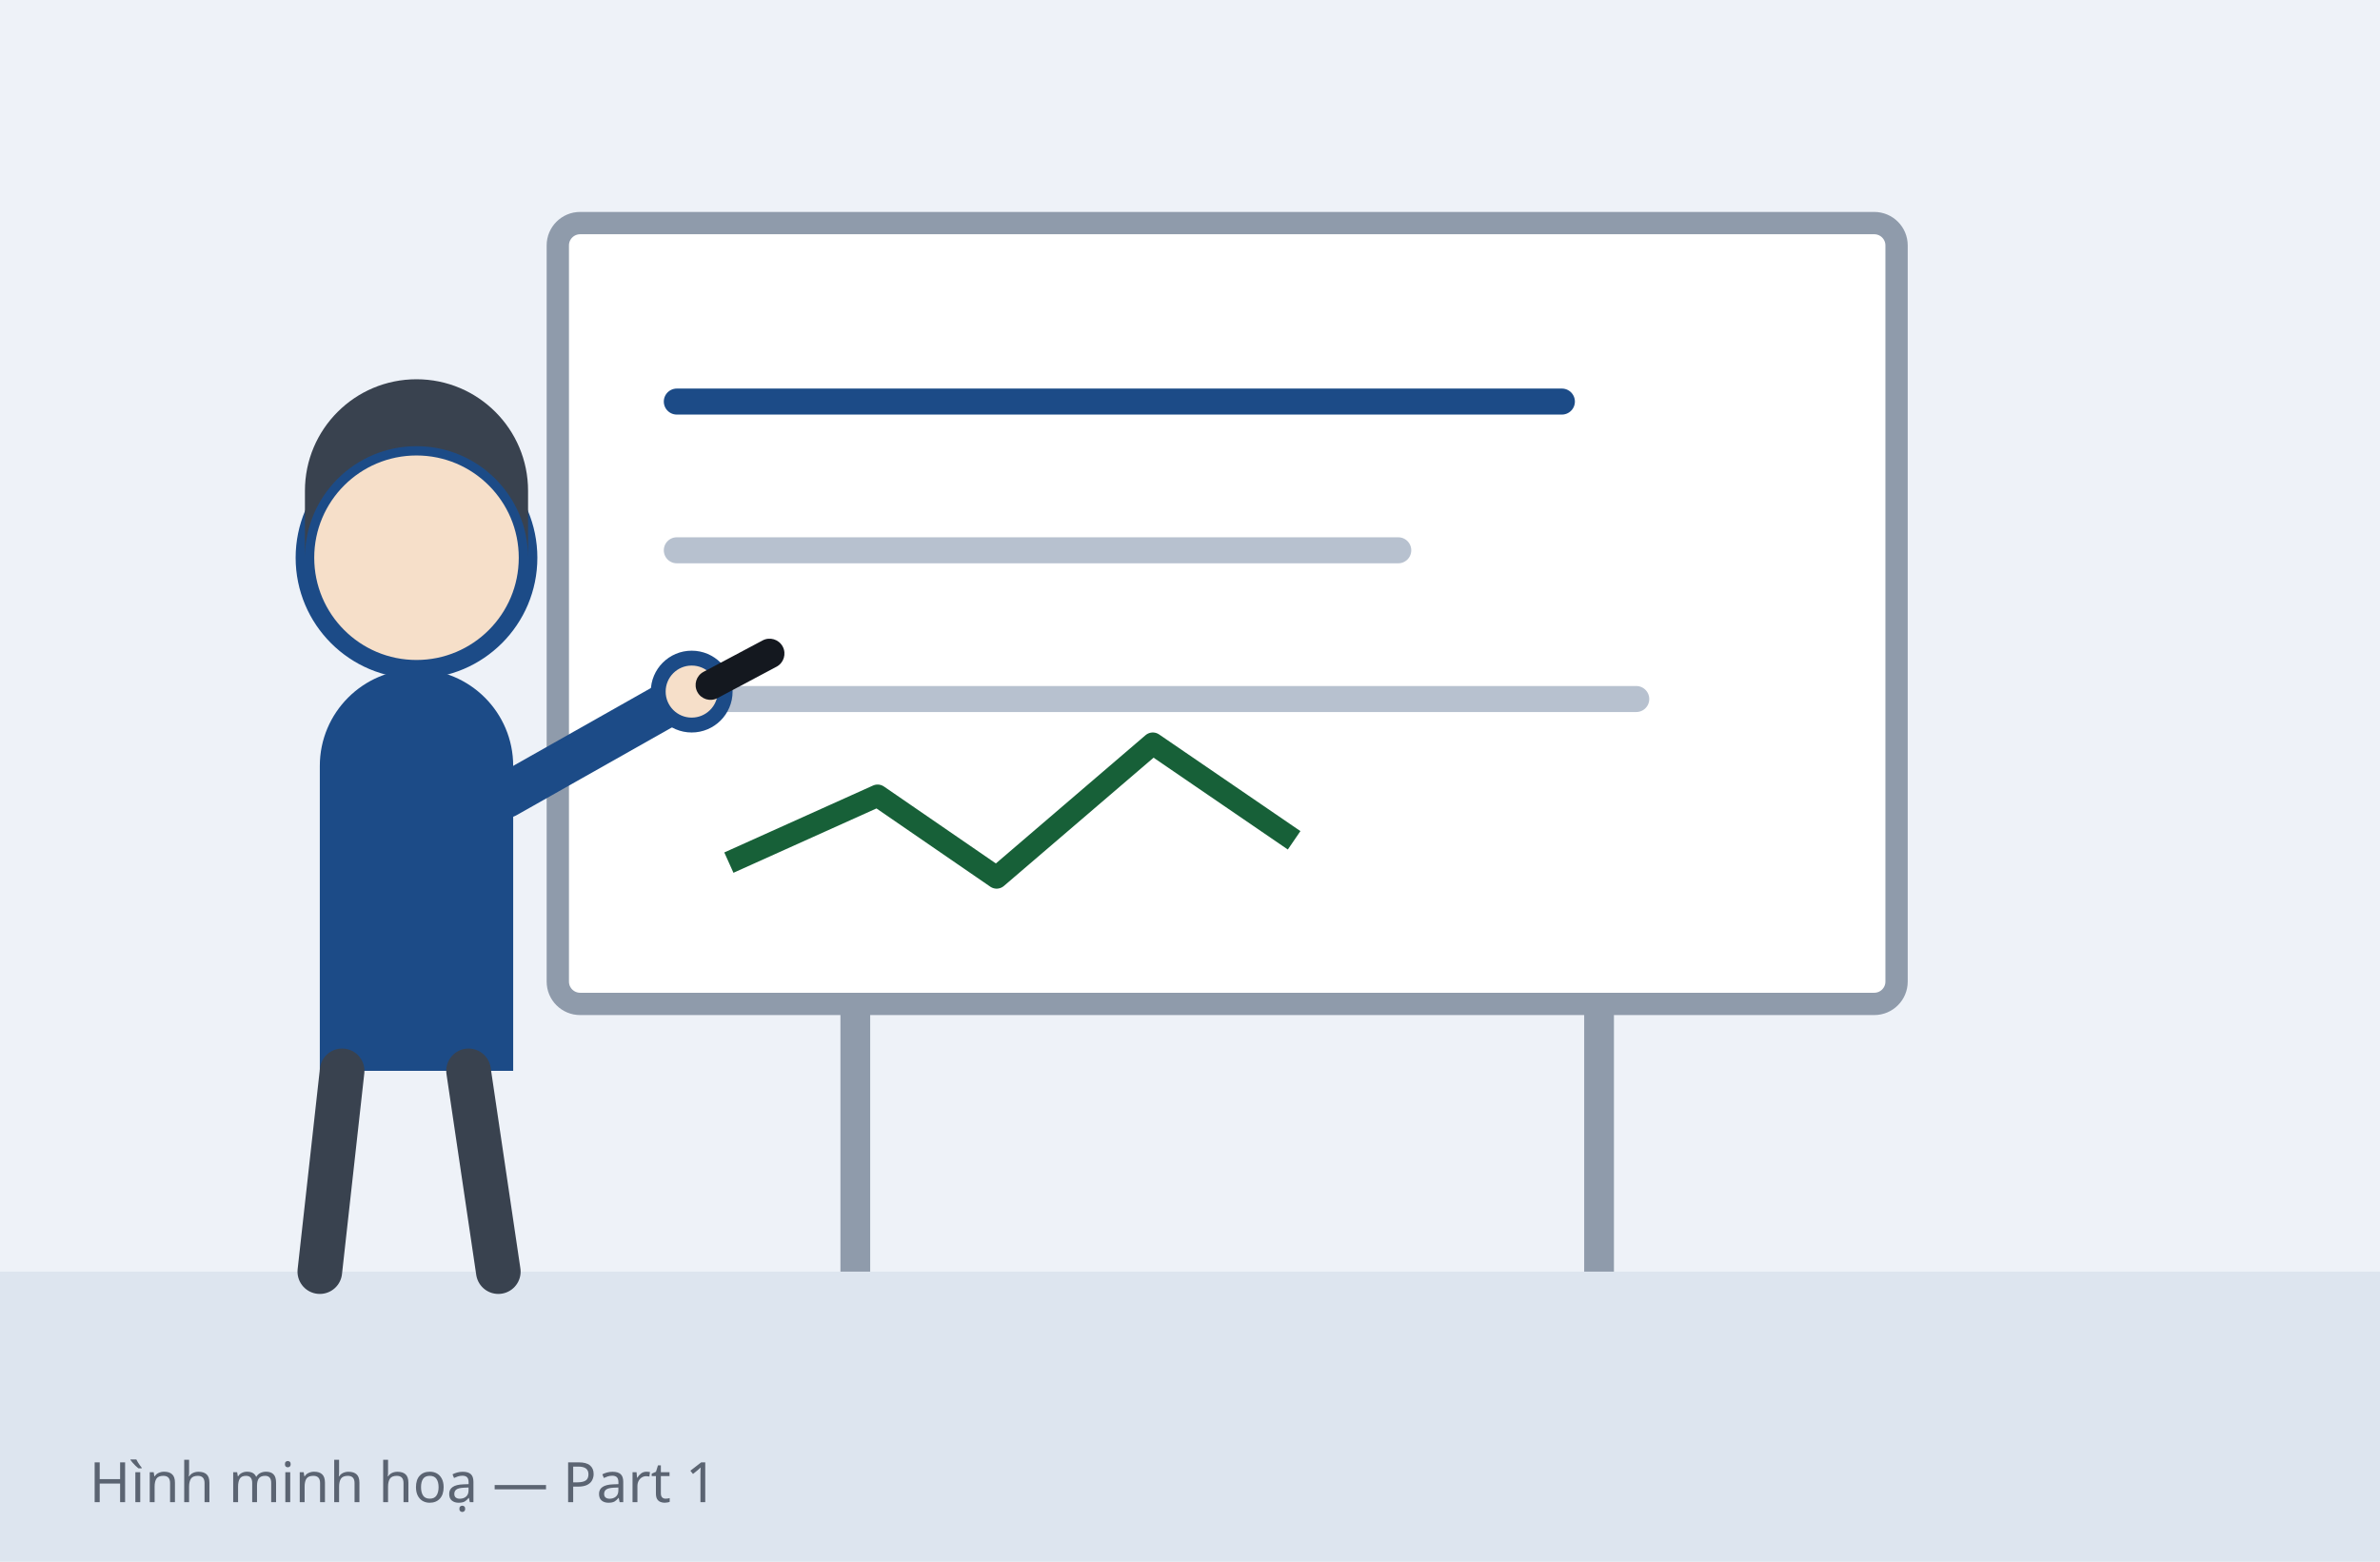
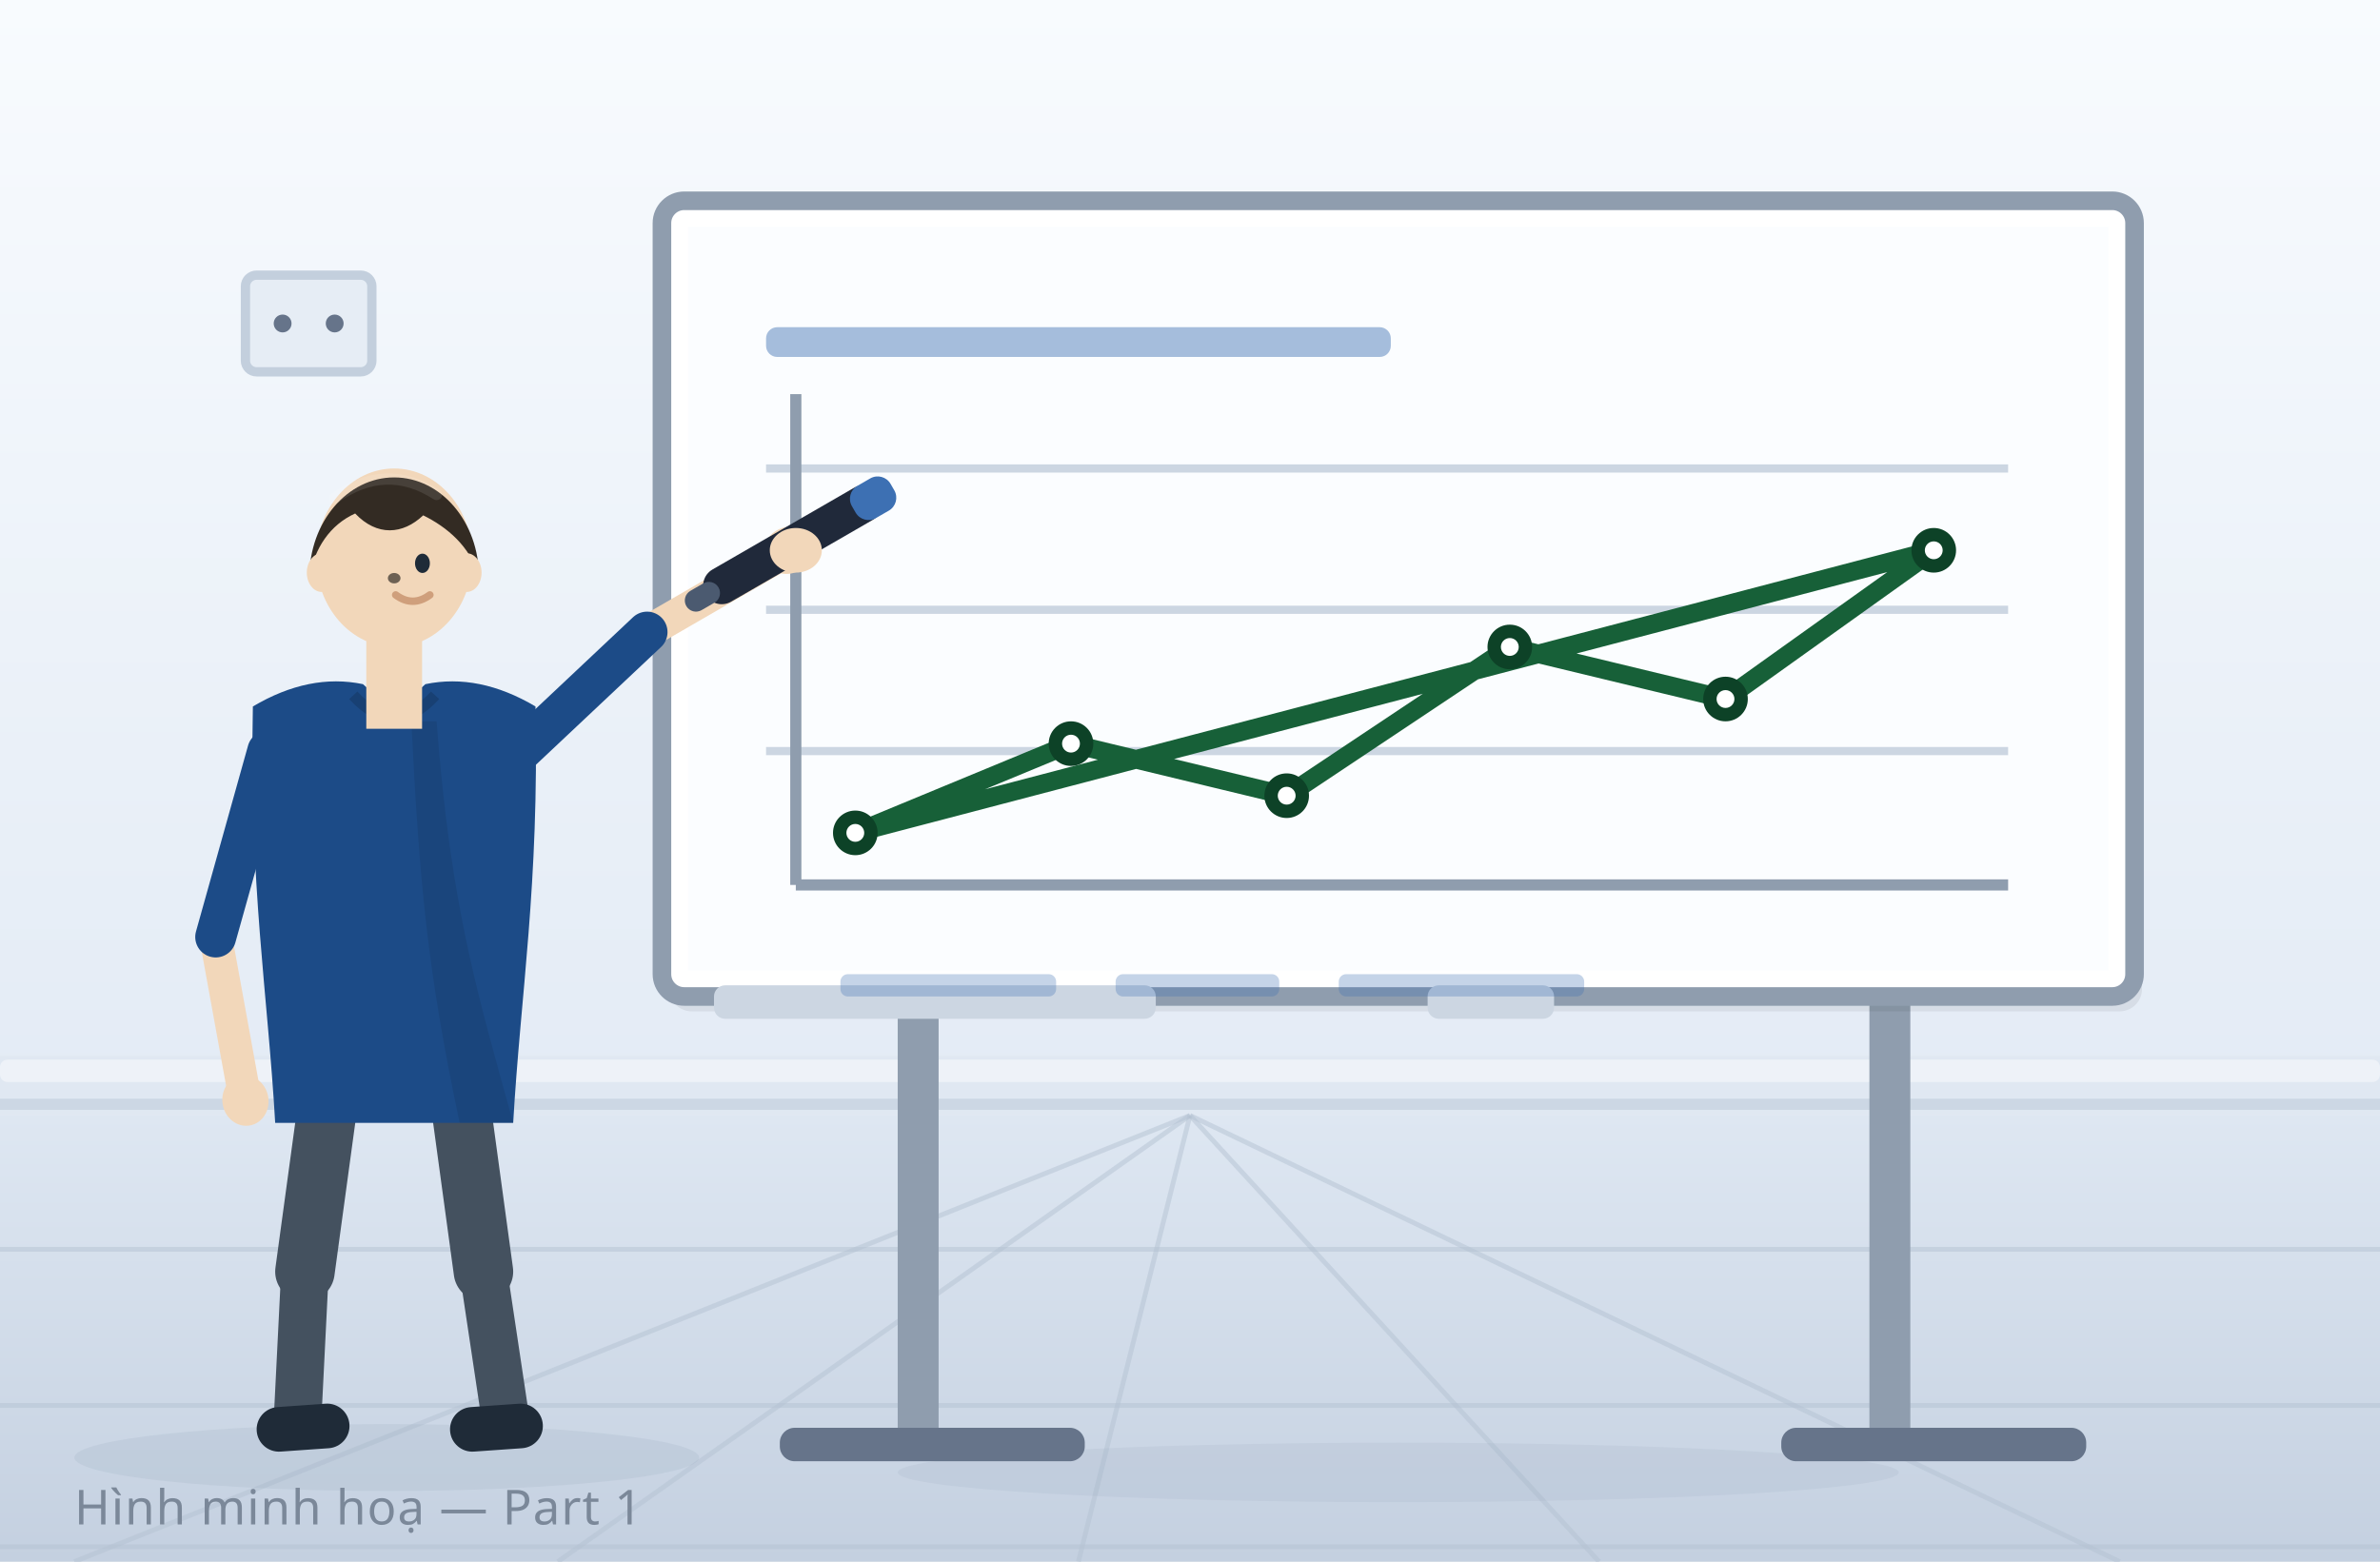
- <svg xmlns="http://www.w3.org/2000/svg" viewBox="0 0 640 420" role="img" aria-label="Minh hoạ: người đàn ông đang viết bảng trong phòng họp">
-   <rect width="640" height="420" fill="#eef2f8" />
-   <rect x="0" y="342" width="640" height="78" fill="#dde5ef" />
-   <rect x="150" y="60" width="360" height="210" rx="6" fill="#ffffff" stroke="#8f9bab" stroke-width="6" />
-   <line x1="182" y1="108" x2="420" y2="108" stroke="#1c4b87" stroke-width="7" stroke-linecap="round" />
-   <line x1="182" y1="148" x2="376" y2="148" stroke="#b7c1cf" stroke-width="7" stroke-linecap="round" />
-   <line x1="182" y1="188" x2="440" y2="188" stroke="#b7c1cf" stroke-width="7" stroke-linecap="round" />
-   <polyline points="196,232 236,214 268,236 310,200 348,226" fill="none" stroke="#176038" stroke-width="6" stroke-linejoin="round" />
-   <line x1="230" y1="270" x2="230" y2="342" stroke="#8f9bab" stroke-width="8" />
-   <line x1="430" y1="270" x2="430" y2="342" stroke="#8f9bab" stroke-width="8" />
-   <circle cx="112" cy="150" r="30" fill="#f6dfc9" stroke="#1c4b87" stroke-width="5" />
-   <path d="M82 150a30 30 0 0 1 60 0v-18a30 30 0 0 0-60 0z" fill="#39424f" />
-   <path d="M86 288v-82a26 26 0 0 1 52 0v82z" fill="#1c4b87" />
-   <path d="M136 214l46-26" stroke="#1c4b87" stroke-width="12" stroke-linecap="round" />
-   <circle cx="186" cy="186" r="9" fill="#f6dfc9" stroke="#1c4b87" stroke-width="4" />
-   <rect x="186" y="176" width="26" height="8" rx="4" fill="#14181f" transform="rotate(-28 199 180)" />
-   <path d="M92 288l-6 54" stroke="#39424f" stroke-width="12" stroke-linecap="round" />
-   <path d="M126 288l8 54" stroke="#39424f" stroke-width="12" stroke-linecap="round" />
-   <text x="24" y="404" font-family="Segoe UI, sans-serif" font-size="15" fill="#5b6472">Hình minh hoạ — Part 1</text>
+ <svg xmlns="http://www.w3.org/2000/svg" viewBox="0 0 640 420" role="img" aria-label="Người đàn ông đứng bên trái tấm bảng trắng, tay phải giơ bút viết lên bảng nơi đã có biểu đồ đường">
+   <defs>
+     <linearGradient id="gWall" x1="0" y1="0" x2="0" y2="1">
+       <stop offset="0" stop-color="#f8fbfe" />
+       <stop offset="1" stop-color="#e3ebf5" />
+     </linearGradient>
+     <linearGradient id="gFloor" x1="0" y1="0" x2="0" y2="1">
+       <stop offset="0" stop-color="#dee7f2" />
+       <stop offset="1" stop-color="#c4d0e0" />
+     </linearGradient>
+     <linearGradient id="gWood" x1="0" y1="0" x2="0" y2="1">
+       <stop offset="0" stop-color="#c99b60" />
+       <stop offset="1" stop-color="#a97c47" />
+     </linearGradient>
+     <linearGradient id="gGlass" x1="0" y1="0" x2="1" y2="1">
+       <stop offset="0" stop-color="#eaf5fe" />
+       <stop offset=".55" stop-color="#d3e7fa" />
+       <stop offset="1" stop-color="#eff8ff" />
+     </linearGradient>
+     <linearGradient id="gSky" x1="0" y1="0" x2="0" y2="1">
+       <stop offset="0" stop-color="#cde3f7" />
+       <stop offset="1" stop-color="#eaf4fd" />
+     </linearGradient>
+     <linearGradient id="gScreen" x1="0" y1="0" x2="1" y2="1">
+       <stop offset="0" stop-color="#ffffff" />
+       <stop offset="1" stop-color="#dcebf8" />
+     </linearGradient>
+   </defs>
+   <rect x="0" y="0" width="640" height="300" fill="url(#gWall)" />
+   <rect x="0" y="284" width="640" height="16" fill="#e0e8f2" />
+   <line x1="0" y1="297" x2="640" y2="297" stroke="#b9c6d6" stroke-width="3" stroke-opacity=".5" />
+   <rect x="0" y="285" width="640" height="6" rx="2" fill="#ffffff" fill-opacity=".45" />
+   <rect x="0" y="300" width="640" height="120" fill="url(#gFloor)" />
+   <g fill="none">
+     <line x1="0" y1="336" x2="640" y2="336" stroke="#b4c2d2" stroke-width="1.3" stroke-opacity="0.5" />
+     <line x1="0" y1="378" x2="640" y2="378" stroke="#b4c2d2" stroke-width="1.3" stroke-opacity="0.5" />
+     <line x1="0" y1="416" x2="640" y2="416" stroke="#b4c2d2" stroke-width="1.3" stroke-opacity="0.5" />
+     <line x1="20" y1="420" x2="320" y2="300" stroke="#b4c2d2" stroke-width="1.3" stroke-opacity="0.5" />
+     <line x1="150" y1="420" x2="320" y2="300" stroke="#b4c2d2" stroke-width="1.3" stroke-opacity="0.5" />
+     <line x1="290" y1="420" x2="320" y2="300" stroke="#b4c2d2" stroke-width="1.3" stroke-opacity="0.5" />
+     <line x1="430" y1="420" x2="320" y2="300" stroke="#b4c2d2" stroke-width="1.3" stroke-opacity="0.5" />
+     <line x1="570" y1="420" x2="320" y2="300" stroke="#b4c2d2" stroke-width="1.3" stroke-opacity="0.5" />
+   </g>
+   <ellipse cx="376" cy="396" rx="134.6" ry="8" fill="#8fa0b4" fill-opacity="0.13" />
+   <rect x="241.4" y="268" width="11" height="124" fill="#8f9dae" />
+   <rect x="502.7" y="268" width="11" height="124" fill="#8f9dae" />
+   <rect x="209.7" y="384" width="82" height="9" rx="4" fill="#66748a" />
+   <rect x="479" y="384" width="82" height="9" rx="4" fill="#66748a" />
+   <rect x="180" y="58" width="396" height="214" rx="6" fill="#000000" fill-opacity=".07" />
+   <rect x="178" y="54" width="396" height="214" rx="6" fill="#ffffff" />
+   <rect x="185" y="61" width="382" height="200" fill="#fbfdff" />
+   <rect x="178" y="54" width="396" height="214" rx="6" fill="none" stroke="#8f9dae" stroke-width="5" />
+   <rect x="192" y="265" width="118.8" height="9" rx="3" fill="#ccd6e2" />
+   <rect x="383.9" y="265" width="34" height="9" rx="3" fill="#ccd6e2" />
+   <rect x="206" y="88" width="168" height="8" fill="#3d70b3" fill-opacity=".45" rx="3" />
+   <line x1="206" y1="126" x2="540" y2="126" stroke="#ccd6e2" stroke-width="2.2" />
+   <line x1="206" y1="164" x2="540" y2="164" stroke="#ccd6e2" stroke-width="2.2" />
+   <line x1="206" y1="202" x2="540" y2="202" stroke="#ccd6e2" stroke-width="2.2" />
+   <line x1="214" y1="238" x2="214" y2="106" stroke="#8f9dae" stroke-width="3" />
+   <line x1="214" y1="238" x2="540" y2="238" stroke="#8f9dae" stroke-width="3" />
+   <polygon points="230,224 288,200 346,214 406,174 464,188 520,148" fill="none" stroke="#176038" stroke-width="5" stroke-linejoin="round" stroke-linecap="round" />
+   <circle cx="230" cy="224" r="6" fill="#0d4227" />
+   <circle cx="230" cy="224" r="2.4" fill="#ffffff" />
+   <circle cx="288" cy="200" r="6" fill="#0d4227" />
+   <circle cx="288" cy="200" r="2.4" fill="#ffffff" />
+   <circle cx="346" cy="214" r="6" fill="#0d4227" />
+   <circle cx="346" cy="214" r="2.4" fill="#ffffff" />
+   <circle cx="406" cy="174" r="6" fill="#0d4227" />
+   <circle cx="406" cy="174" r="2.4" fill="#ffffff" />
+   <circle cx="464" cy="188" r="6" fill="#0d4227" />
+   <circle cx="464" cy="188" r="2.4" fill="#ffffff" />
+   <circle cx="520" cy="148" r="6" fill="#0d4227" />
+   <circle cx="520" cy="148" r="2.4" fill="#ffffff" />
+   <rect x="226" y="262" width="58" height="6" fill="#3d70b3" fill-opacity=".3" rx="2" />
+   <rect x="300" y="262" width="44" height="6" fill="#3d70b3" fill-opacity=".3" rx="2" />
+   <rect x="360" y="262" width="66" height="6" fill="#3d70b3" fill-opacity=".3" rx="2" />
+   <rect x="66" y="74" width="34" height="26" rx="3" fill="#e6edf5" stroke="#c3cfdd" stroke-width="2.5" />
+   <circle cx="76" cy="87" r="2.4" fill="#66748a" />
+   <circle cx="90" cy="87" r="2.4" fill="#66748a" />
+   <ellipse cx="104" cy="392" rx="84" ry="9" fill="#8fa0b4" fill-opacity="0.16" />
+   <path d="M82 342L80 382" fill="none" stroke="#44515f" stroke-width="12.8" stroke-linecap="round" />
+   <path d="M88 298L82 342" fill="none" stroke="#44515f" stroke-width="16" stroke-linecap="round" />
+   <rect x="69" y="378" width="25" height="12" rx="6" fill="#1f2b38" transform="rotate(-4 81 384)" />
+   <path d="M130 342L136 382" fill="none" stroke="#44515f" stroke-width="12.8" stroke-linecap="round" />
+   <path d="M124 298L130 342" fill="none" stroke="#44515f" stroke-width="16" stroke-linecap="round" />
+   <rect x="121" y="378" width="25" height="12" rx="6" fill="#1f2b38" transform="rotate(-4 133 384)" />
+   <path d="M68 190C67 238.2 72 267.2 74 302L138 302C140 267.2 145 238.2 144 190Q128.8 181 114.4 184Q106 192 97.6 184Q83.2 181 68 190Z" fill="#1c4b87" />
+   <path d="M117.4 194C121.2 244 128.4 267.2 138 302L123.6 302C115 261.4 112.8 238.2 110.6 194Z" fill="#000000" fill-opacity=".08" />
+   <path d="M95 187Q106 199 117 187" fill="none" stroke="#000000" stroke-opacity=".15" stroke-width="3" />
+   <rect x="98.5" y="162" width="15" height="34" fill="#f2d7ba" />
+   <ellipse cx="106" cy="150" rx="21" ry="24" fill="#f2d7ba" />
+   <path d="M83.2 155.2A22.8 26.8 0 0 1 128.8 155.2C126.5 146.9 120.1 141.7 113.8 138.6C108.3 143.8 101.4 144.3 95.5 138.1C88.7 141.2 84.6 147.4 83.2 155.2Z" fill="#332b23" />
+   <path d="M90 134Q103.7 124.2 117.4 133" fill="none" stroke="#ffffff" stroke-opacity=".1" stroke-width="3" stroke-linecap="round" />
+   <ellipse cx="86.5" cy="154" rx="4" ry="5.2" fill="#f2d7ba" />
+   <ellipse cx="125.5" cy="154" rx="4" ry="5.2" fill="#f2d7ba" />
+   <ellipse cx="113.6" cy="151.5" rx="2" ry="2.6" fill="#1f2b38" />
+   <line x1="110.2" y1="144.5" x2="117" y2="145.3" stroke="undefined" stroke-width="1.7" stroke-linecap="round" />
+   <path d="M106.4 160Q111 163.4 115.6 160" fill="none" stroke="#cf9f7c" stroke-width="2" stroke-linecap="round" />
+   <path d="M87 152q3 4 0 8" fill="none" stroke="undefined" stroke-width="1.6" stroke-opacity=".5" stroke-linecap="round" />
+   <ellipse cx="106" cy="155.5" rx="1.7" ry="1.4" fill="undefined" fill-opacity=".55" />
+   <path d="M58 252L66 296" fill="none" stroke="#f2d7ba" stroke-width="8.8" stroke-linecap="round" />
+   <path d="M72 202L58 252" fill="none" stroke="#1c4b87" stroke-width="11" stroke-linecap="round" />
+   <ellipse cx="66" cy="296" rx="6.8" ry="6.2" fill="#f2d7ba" transform="rotate(79.7 66 296)" />
+   <path d="M174 170L212 148" fill="none" stroke="#f2d7ba" stroke-width="8.8" stroke-linecap="round" />
+   <path d="M140 202L174 170" fill="none" stroke="#1c4b87" stroke-width="11" stroke-linecap="round" />
+   <ellipse cx="212" cy="148" rx="6.8" ry="6.2" fill="#f2d7ba" transform="rotate(-30.1 212 148)" />
+   <g transform="rotate(-30 214 146)">
+     <rect x="186" y="141" width="54" height="10" rx="5" fill="#20293a" />
+     <rect x="232" y="141" width="12" height="10" rx="4" fill="#3d70b3" />
+     <rect x="180" y="143" width="10" height="6" rx="3" fill="#4b5a70" />
+   </g>
+   <ellipse cx="214" cy="148" rx="7" ry="6" fill="#f2d7ba" />
+   <text x="20" y="410" font-family="Segoe UI, Verdana, sans-serif" font-size="13" fill="#7b8899" letter-spacing=".3">Hình minh hoạ — Part 1</text>
</svg>
